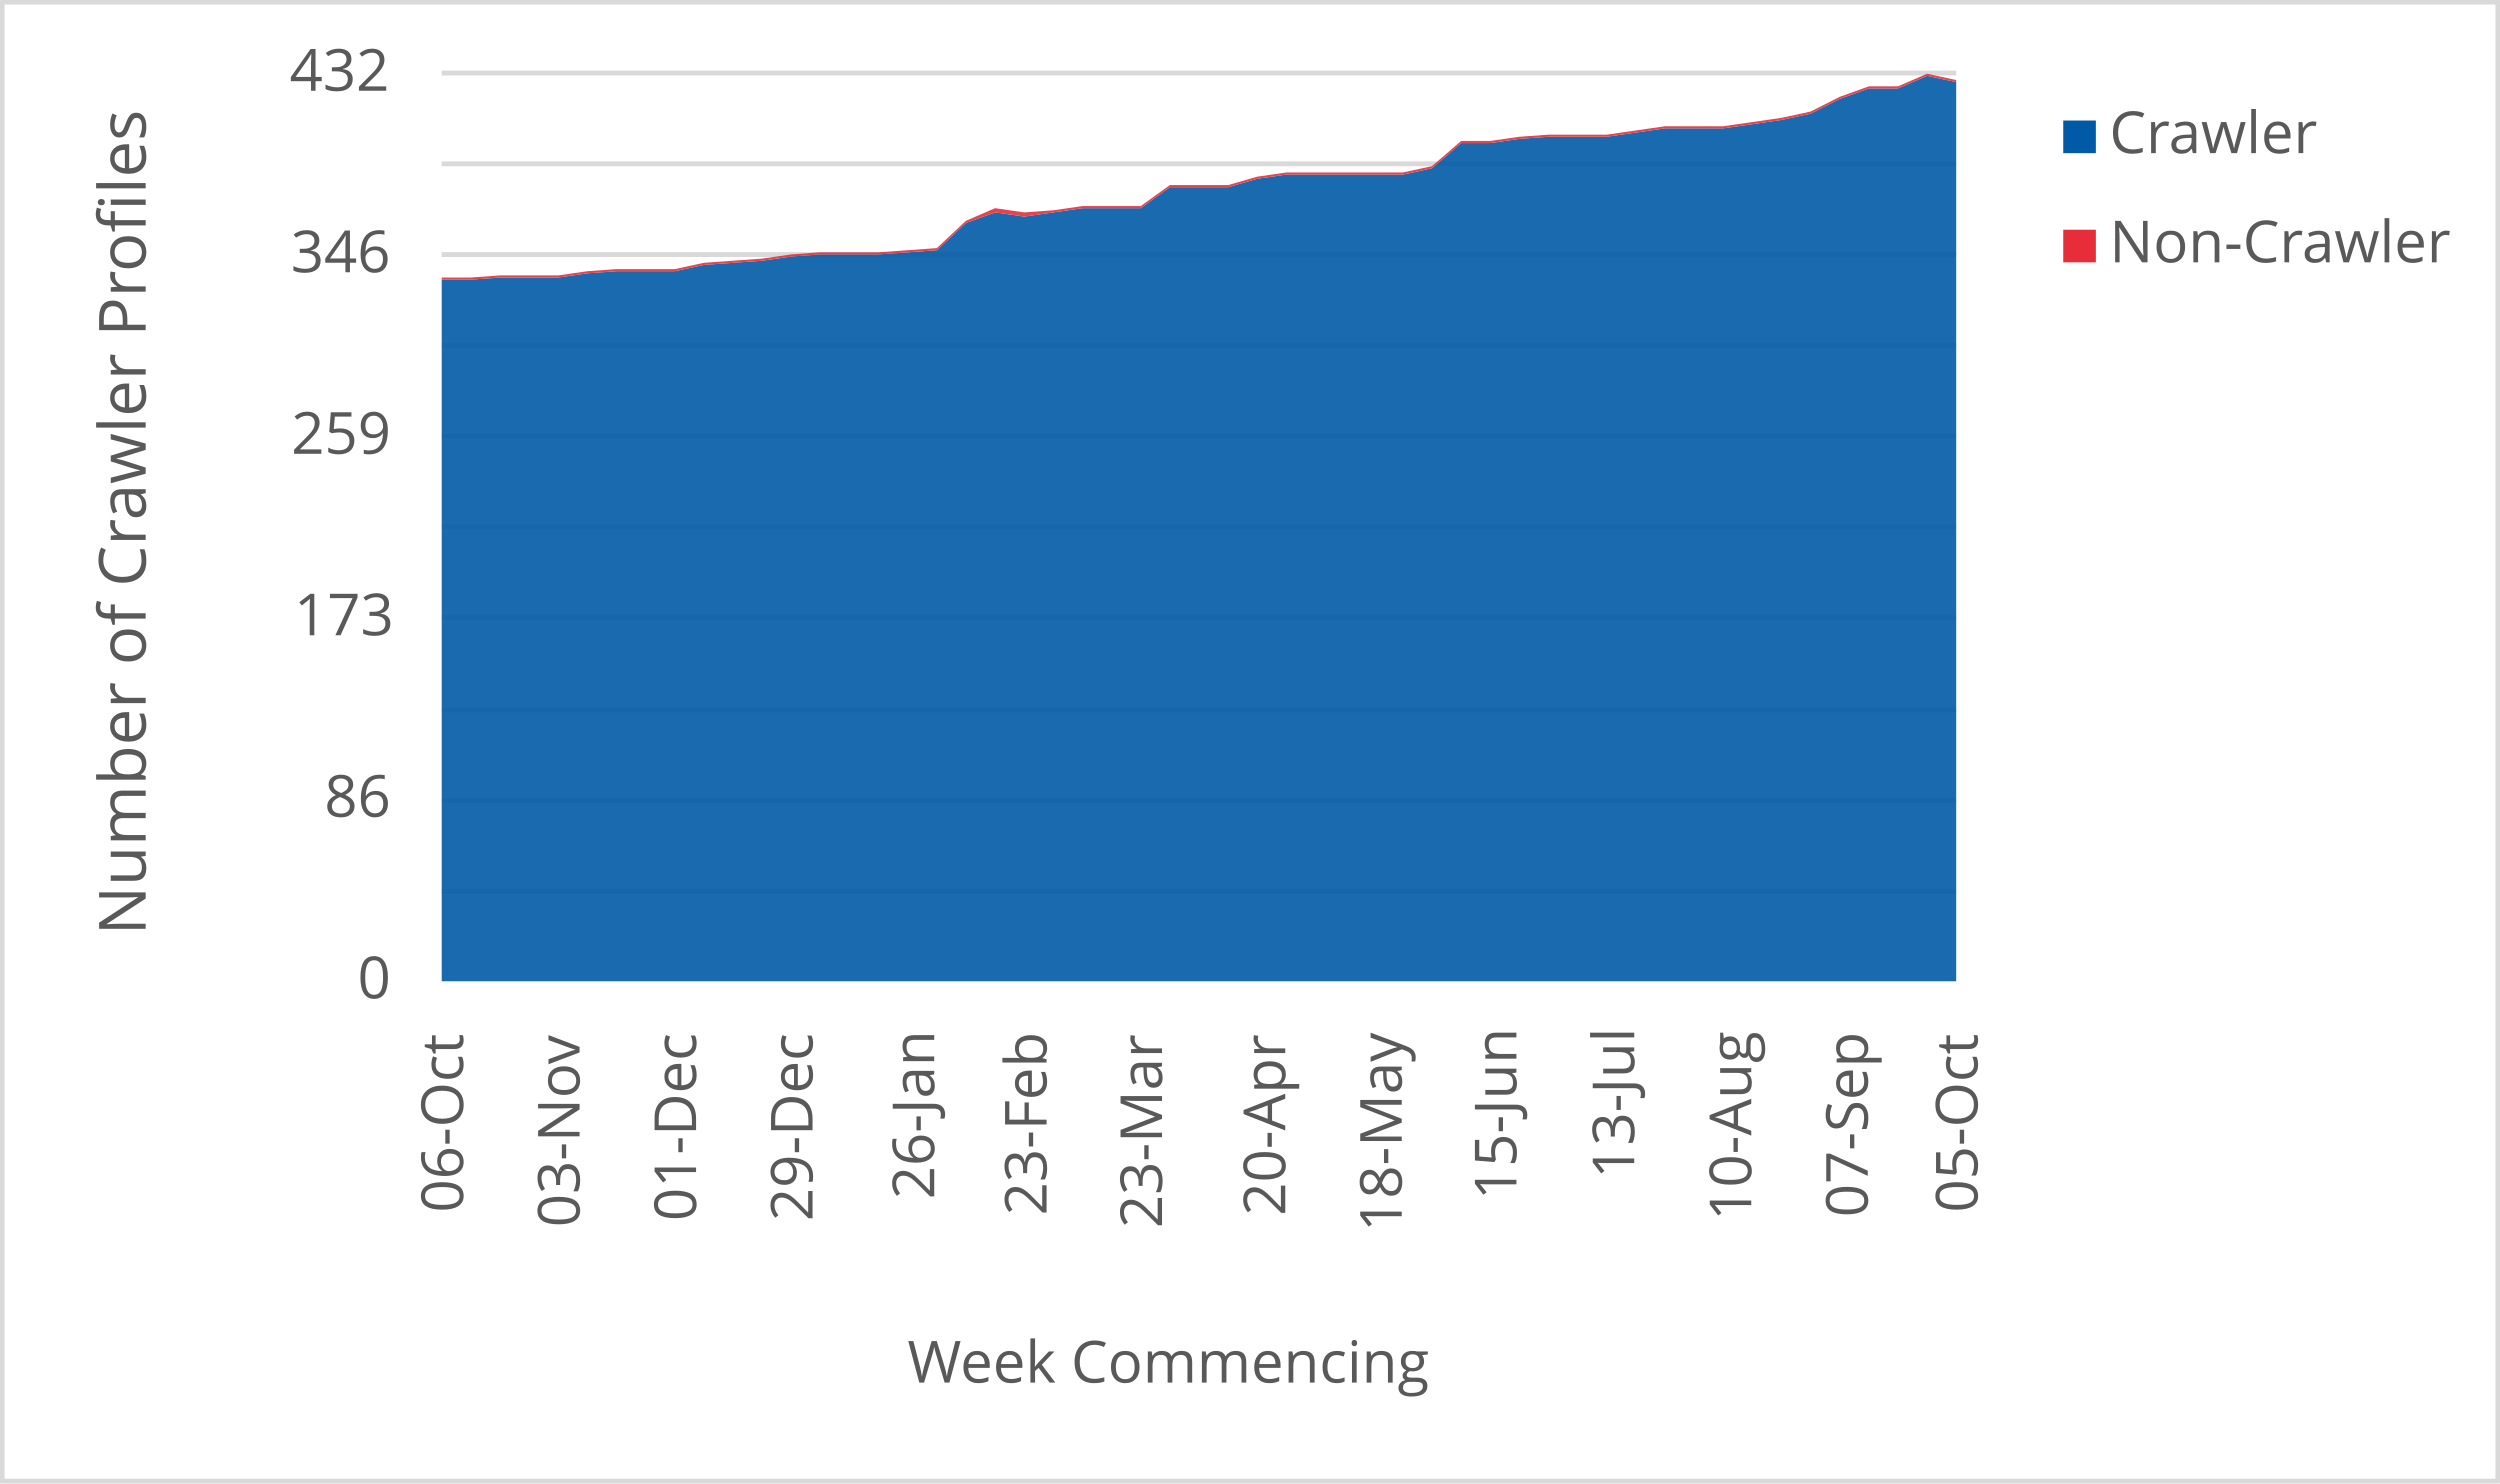
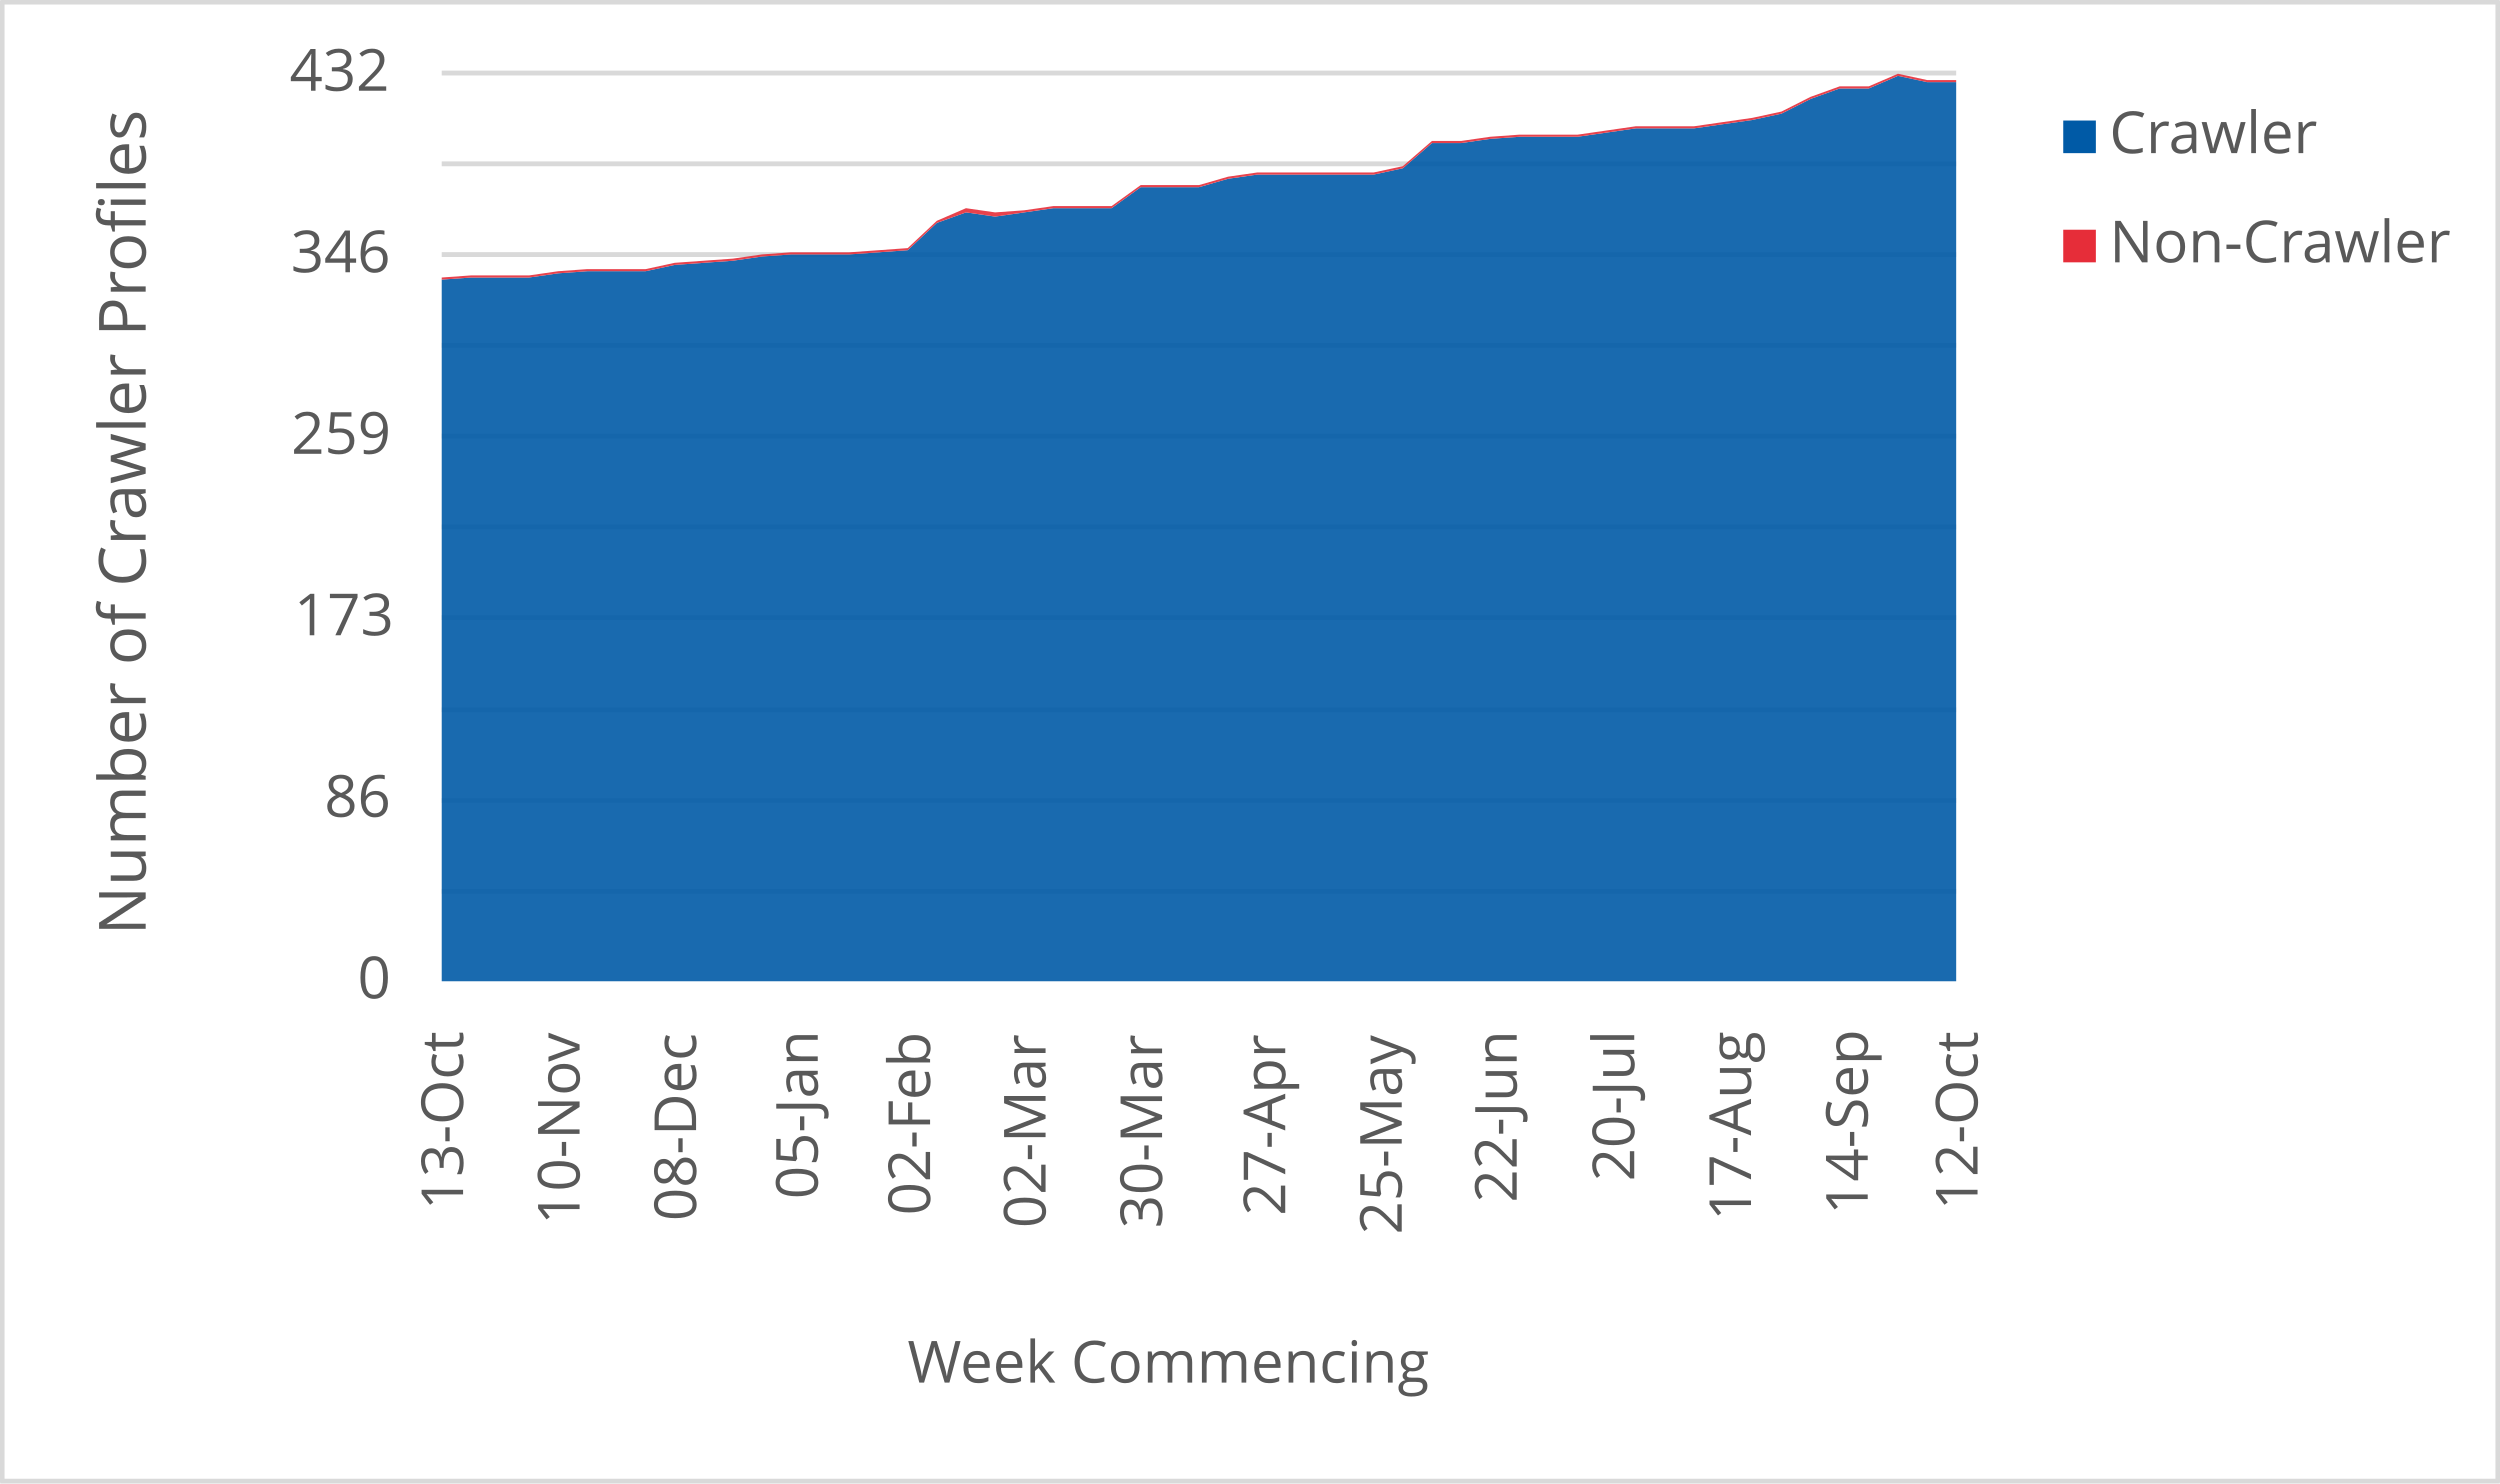
<svg xmlns="http://www.w3.org/2000/svg" width="1763" height="1046" xml:space="preserve" overflow="hidden">
  <defs>
    <clipPath id="clip0">
      <rect x="2917" y="346" width="1763" height="1046" />
    </clipPath>
  </defs>
  <g clip-path="url(#clip0)" transform="translate(-2917 -346)">
    <rect x="2918" y="347" width="1760" height="1043" fill="#FFFFFF" />
    <g>
      <path d="    M3228.5 974.532 4296.5 974.532    M3228.5 910.53 4296.5 910.53    M3228.5 846.528 4296.5 846.528    M3228.5 781.526 4296.5 781.526    M3228.5 717.524 4296.5 717.524    M3228.5 653.522 4296.5 653.522    M3228.5 589.52 4296.5 589.52    M3228.5 525.517 4296.5 525.517    M3228.5 461.515 4296.5 461.515    M3228.5 397.5 4296.5 397.5" stroke="#D9D9D9" stroke-width="3.438" stroke-linejoin="round" stroke-miterlimit="10" fill="none" />
    </g>
    <g>
      <path d="M 1038.5 4296.5 1038.5" stroke="#D9D9D9" stroke-width="3.438" stroke-linejoin="round" stroke-miterlimit="10" fill="none" fill-rule="evenodd" />
    </g>
    <g>
-       <text fill="#595959" font-family="Verdana,Open Sans,DejaVu Sans,sans-serif" font-weight="400" font-size="41" transform="matrix(6.12323e-17 -1 1 6.12323e-17 3243.565 1201.1)">06-Oct</text>
+       <text fill="#595959" font-family="Verdana,Open Sans,DejaVu Sans,sans-serif" font-weight="400" font-size="41" transform="matrix(6.12323e-17 -1 1 6.12323e-17 3243.565 1199.378)">13-Oct</text>
    </g>
    <g>
-       <text fill="#595959" font-family="Verdana,Open Sans,DejaVu Sans,sans-serif" font-weight="400" font-size="41" transform="matrix(6.12323e-17 -1 1 6.12323e-17 3325.719 1211.43)">03-Nov</text>
+       <text fill="#595959" font-family="Verdana,Open Sans,DejaVu Sans,sans-serif" font-weight="400" font-size="41" transform="matrix(6.12323e-17 -1 1 6.12323e-17 3325.719 1209.708)">10-Nov</text>
    </g>
    <g>
-       <text fill="#595959" font-family="Verdana,Open Sans,DejaVu Sans,sans-serif" font-weight="400" font-size="41" transform="matrix(6.12323e-17 -1 1 6.12323e-17 3407.872 1207.086)">01-Dec</text>
+       <text fill="#595959" font-family="Verdana,Open Sans,DejaVu Sans,sans-serif" font-weight="400" font-size="41" transform="matrix(6.12323e-17 -1 1 6.12323e-17 3407.872 1207.086)">08-Dec</text>
    </g>
    <g>
-       <text fill="#595959" font-family="Verdana,Open Sans,DejaVu Sans,sans-serif" font-weight="400" font-size="41" transform="matrix(6.12323e-17 -1 1 6.12323e-17 3490.006 1207.126)">29-Dec</text>
+       <text fill="#595959" font-family="Verdana,Open Sans,DejaVu Sans,sans-serif" font-weight="400" font-size="41" transform="matrix(6.12323e-17 -1 1 6.12323e-17 3493.68 1191.651)">05-Jan</text>
    </g>
    <g>
-       <text fill="#595959" font-family="Verdana,Open Sans,DejaVu Sans,sans-serif" font-weight="400" font-size="41" transform="matrix(6.12323e-17 -1 1 6.12323e-17 3575.814 1191.691)">26-Jan</text>
+       <text fill="#595959" font-family="Verdana,Open Sans,DejaVu Sans,sans-serif" font-weight="400" font-size="41" transform="matrix(6.12323e-17 -1 1 6.12323e-17 3572.891 1203.042)">02-Feb</text>
    </g>
    <g>
-       <text fill="#595959" font-family="Verdana,Open Sans,DejaVu Sans,sans-serif" font-weight="400" font-size="41" transform="matrix(6.12323e-17 -1 1 6.12323e-17 3655.045 1203.082)">23-Feb</text>
+       <text fill="#595959" font-family="Verdana,Open Sans,DejaVu Sans,sans-serif" font-weight="400" font-size="41" transform="matrix(6.12323e-17 -1 1 6.12323e-17 3654.334 1212.011)">02-Mar</text>
    </g>
    <g>
-       <text fill="#595959" font-family="Verdana,Open Sans,DejaVu Sans,sans-serif" font-weight="400" font-size="41" transform="matrix(6.12323e-17 -1 1 6.12323e-17 3736.468 1212.051)">23-Mar</text>
+       <text fill="#595959" font-family="Verdana,Open Sans,DejaVu Sans,sans-serif" font-weight="400" font-size="41" transform="matrix(6.12323e-17 -1 1 6.12323e-17 3736.488 1212.171)">30-Mar</text>
    </g>
    <g>
-       <text fill="#595959" font-family="Verdana,Open Sans,DejaVu Sans,sans-serif" font-weight="400" font-size="41" transform="matrix(6.12323e-17 -1 1 6.12323e-17 3823.366 1203.302)">20-Apr</text>
+       <text fill="#595959" font-family="Verdana,Open Sans,DejaVu Sans,sans-serif" font-weight="400" font-size="41" transform="matrix(6.12323e-17 -1 1 6.12323e-17 3823.346 1203.302)">27-Apr</text>
    </g>
    <g>
-       <text fill="#595959" font-family="Verdana,Open Sans,DejaVu Sans,sans-serif" font-weight="400" font-size="41" transform="matrix(6.12323e-17 -1 1 6.12323e-17 3905.5 1214.753)">18-May</text>
+       <text fill="#595959" font-family="Verdana,Open Sans,DejaVu Sans,sans-serif" font-weight="400" font-size="41" transform="matrix(6.12323e-17 -1 1 6.12323e-17 3905.5 1216.515)">25-May</text>
    </g>
    <g>
-       <text fill="#595959" font-family="Verdana,Open Sans,DejaVu Sans,sans-serif" font-weight="400" font-size="41" transform="matrix(6.12323e-17 -1 1 6.12323e-17 3986.373 1192.291)">15-Jun</text>
+       <text fill="#595959" font-family="Verdana,Open Sans,DejaVu Sans,sans-serif" font-weight="400" font-size="41" transform="matrix(6.12323e-17 -1 1 6.12323e-17 3986.583 1194.053)">22-Jun</text>
    </g>
    <g>
-       <text fill="#595959" font-family="Verdana,Open Sans,DejaVu Sans,sans-serif" font-weight="400" font-size="41" transform="matrix(6.12323e-17 -1 1 6.12323e-17 4069.467 1177.277)">13-Jul</text>
+       <text fill="#595959" font-family="Verdana,Open Sans,DejaVu Sans,sans-serif" font-weight="400" font-size="41" transform="matrix(6.12323e-17 -1 1 6.12323e-17 4069.467 1179.039)">20-Jul</text>
    </g>
    <g>
-       <text fill="#595959" font-family="Verdana,Open Sans,DejaVu Sans,sans-serif" font-weight="400" font-size="41" transform="matrix(6.12323e-17 -1 1 6.12323e-17 4151.982 1206.906)">10-Aug</text>
+       <text fill="#595959" font-family="Verdana,Open Sans,DejaVu Sans,sans-serif" font-weight="400" font-size="41" transform="matrix(6.12323e-17 -1 1 6.12323e-17 4151.811 1206.906)">17-Aug</text>
    </g>
    <g>
-       <text fill="#595959" font-family="Verdana,Open Sans,DejaVu Sans,sans-serif" font-weight="400" font-size="41" transform="matrix(6.12323e-17 -1 1 6.12323e-17 4234.135 1204.383)">07-Sep</text>
+       <text fill="#595959" font-family="Verdana,Open Sans,DejaVu Sans,sans-serif" font-weight="400" font-size="41" transform="matrix(6.12323e-17 -1 1 6.12323e-17 4234.115 1202.662)">14-Sep</text>
    </g>
    <g>
-       <text fill="#595959" font-family="Verdana,Open Sans,DejaVu Sans,sans-serif" font-weight="400" font-size="41" transform="matrix(6.12323e-17 -1 1 6.12323e-17 4311.565 1201.1)">05-Oct</text>
+       <text fill="#595959" font-family="Verdana,Open Sans,DejaVu Sans,sans-serif" font-weight="400" font-size="41" transform="matrix(6.12323e-17 -1 1 6.12323e-17 4311.565 1199.378)">12-Oct</text>
    </g>
    <g>
      <text fill="#595959" font-family="Verdana,Open Sans,DejaVu Sans,sans-serif" font-weight="400" font-size="41" transform="matrix(1 0 0 1 3169.141 1050)">0</text>
    </g>
    <g>
      <text fill="#595959" font-family="Verdana,Open Sans,DejaVu Sans,sans-serif" font-weight="400" font-size="41" transform="matrix(1 0 0 1 3145.698 922)">86</text>
    </g>
    <g>
      <text fill="#595959" font-family="Verdana,Open Sans,DejaVu Sans,sans-serif" font-weight="400" font-size="41" transform="matrix(1 0 0 1 3124.337 794)">173</text>
    </g>
    <g>
      <text fill="#595959" font-family="Verdana,Open Sans,DejaVu Sans,sans-serif" font-weight="400" font-size="41" transform="matrix(1 0 0 1 3122.375 666)">259</text>
    </g>
    <g>
      <text fill="#595959" font-family="Verdana,Open Sans,DejaVu Sans,sans-serif" font-weight="400" font-size="41" transform="matrix(1 0 0 1 3122.055 538)">346</text>
    </g>
    <g>
      <text fill="#595959" font-family="Verdana,Open Sans,DejaVu Sans,sans-serif" font-weight="400" font-size="41" transform="matrix(1 0 0 1 3121.234 410)">432</text>
    </g>
    <g>
      <text fill="#595959" font-family="Verdana,Open Sans,DejaVu Sans,sans-serif" font-weight="400" font-size="41" transform="matrix(1 0 0 1 3556.971 1321)">Week Commencing</text>
    </g>
    <g>
      <text fill="#595959" font-family="Verdana,Open Sans,DejaVu Sans,sans-serif" font-weight="400" font-size="46" transform="matrix(6.12323e-17 -1 1 6.12323e-17 3019.73 1005.486)">Number of Crawler Profiles</text>
    </g>
    <rect x="2918.5" y="347.5" width="1760" height="1043" stroke="#D9D9D9" stroke-width="3.438" stroke-linejoin="round" stroke-miterlimit="10" fill="none" />
    <g>
-       <path d="M3228.5 1038 3249.038 1038 3269.577 1038 3290.115 1038 3310.654 1038 3331.192 1038 3351.731 1038 3372.269 1038 3392.808 1038 3413.346 1038 3433.885 1038 3454.423 1038 3474.962 1038 3495.5 1038 3516.038 1038 3536.577 1038 3557.115 1038 3577.654 1038 3598.192 1038 3618.731 1038 3639.269 1038 3659.808 1038 3680.346 1038 3700.885 1038 3721.423 1038 3741.962 1038 3762.5 1038 3783.038 1038 3803.577 1038 3824.115 1038 3844.654 1038 3865.192 1038 3885.731 1038 3906.269 1038 3926.808 1038 3947.346 1038 3967.885 1038 3988.423 1038 4008.962 1038 4029.5 1038 4050.038 1038 4070.577 1038 4091.115 1038 4111.654 1038 4132.192 1038 4152.731 1038 4173.269 1038 4193.808 1038 4214.346 1038 4234.885 1038 4255.423 1038 4275.962 1038 4296.5 1038 4296.5 403.926 4275.962 399.481 4255.423 408.37 4234.885 408.37 4214.346 415.778 4193.808 426.148 4173.269 430.593 4152.731 433.556 4132.192 436.519 4111.654 436.519 4091.115 436.519 4070.577 439.481 4050.038 442.444 4029.5 442.444 4008.962 442.444 3988.423 443.926 3967.885 446.889 3947.346 446.889 3926.808 464.667 3906.269 469.111 3885.731 469.111 3865.192 469.111 3844.654 469.111 3824.115 469.111 3803.577 472.074 3783.038 478 3762.5 478 3741.962 478 3721.423 492.815 3700.885 492.815 3680.346 492.815 3659.808 495.778 3639.269 498.741 3618.731 495.778 3598.192 503.185 3577.654 522.444 3557.115 523.926 3536.577 525.407 3516.038 525.407 3495.5 525.407 3474.962 526.889 3454.423 529.852 3433.885 531.333 3413.346 532.815 3392.808 537.259 3372.269 537.259 3351.731 537.259 3331.192 538.741 3310.654 541.704 3290.115 541.704 3269.577 541.704 3249.038 543.185 3228.5 543.185 3228.5 1038Z" fill="#005aa6" opacity="0.9" />
+       <path d="M3228.5 1038 3249.038 1038 3269.577 1038 3290.115 1038 3310.654 1038 3331.192 1038 3351.731 1038 3372.269 1038 3392.808 1038 3413.346 1038 3433.885 1038 3454.423 1038 3474.962 1038 3495.5 1038 3516.038 1038 3536.577 1038 3557.115 1038 3577.654 1038 3598.192 1038 3618.731 1038 3639.269 1038 3659.808 1038 3680.346 1038 3700.885 1038 3721.423 1038 3741.962 1038 3762.5 1038 3783.038 1038 3803.577 1038 3824.115 1038 3844.654 1038 3865.192 1038 3885.731 1038 3906.269 1038 3926.808 1038 3947.346 1038 3967.885 1038 3988.423 1038 4008.962 1038 4029.5 1038 4050.038 1038 4070.577 1038 4091.115 1038 4111.654 1038 4132.192 1038 4152.731 1038 4173.269 1038 4193.808 1038 4214.346 1038 4234.885 1038 4255.423 1038 4275.962 1038 4296.5 1038 4296.5 403.926 4275.962 403.926 4255.423 399.481 4234.885 408.37 4214.346 408.37 4193.808 415.778 4173.269 426.148 4152.731 430.593 4132.192 433.556 4111.654 436.519 4091.115 436.519 4070.577 436.519 4050.038 439.481 4029.5 442.444 4008.962 442.444 3988.423 442.444 3967.885 443.926 3947.346 446.889 3926.808 446.889 3906.269 464.667 3885.731 469.111 3865.192 469.111 3844.654 469.111 3824.115 469.111 3803.577 469.111 3783.038 472.074 3762.5 478 3741.962 478 3721.423 478 3700.885 492.815 3680.346 492.815 3659.808 492.815 3639.269 495.778 3618.731 498.741 3598.192 495.778 3577.654 503.185 3557.115 522.444 3536.577 523.926 3516.038 525.407 3495.5 525.407 3474.962 525.407 3454.423 526.889 3433.885 529.852 3413.346 531.333 3392.808 532.815 3372.269 537.259 3351.731 537.259 3331.192 537.259 3310.654 538.741 3290.115 541.704 3269.577 541.704 3249.038 541.704 3228.5 543.185 3228.5 1038Z" fill="#005aa6" opacity="0.9" />
    </g>
    <g>
-       <path d="M3228.5 543.185 3249.038 543.185 3269.577 541.704 3290.115 541.704 3310.654 541.704 3331.192 538.741 3351.731 537.259 3372.269 537.259 3392.808 537.259 3413.346 532.815 3433.885 531.333 3454.423 529.852 3474.962 526.889 3495.5 525.407 3516.038 525.407 3536.577 525.407 3557.115 523.926 3577.654 522.444 3598.192 503.185 3618.731 495.778 3639.269 498.741 3659.808 495.778 3680.346 492.815 3700.885 492.815 3721.423 492.815 3741.962 478 3762.5 478 3783.038 478 3803.577 472.074 3824.115 469.111 3844.654 469.111 3865.192 469.111 3885.731 469.111 3906.269 469.111 3926.808 464.667 3947.346 446.889 3967.885 446.889 3988.423 443.926 4008.962 442.444 4029.5 442.444 4050.038 442.444 4070.577 439.481 4091.115 436.519 4111.654 436.519 4132.192 436.519 4152.731 433.556 4173.269 430.593 4193.808 426.148 4214.346 415.778 4234.885 408.37 4255.423 408.37 4275.962 399.481 4296.5 403.926 4296.5 402.444 4275.962 398 4255.423 406.889 4234.885 406.889 4214.346 414.296 4193.808 424.667 4173.269 429.111 4152.731 432.074 4132.192 435.037 4111.654 435.037 4091.115 435.037 4070.577 438 4050.038 440.963 4029.5 440.963 4008.962 440.963 3988.423 442.444 3967.885 445.407 3947.346 445.407 3926.808 463.185 3906.269 467.63 3885.731 467.63 3865.192 467.63 3844.654 467.63 3824.115 467.63 3803.577 470.593 3783.038 476.519 3762.5 476.519 3741.962 476.519 3721.423 491.333 3700.885 491.333 3680.346 491.333 3659.808 494.296 3639.269 495.778 3618.731 492.815 3598.192 501.704 3577.654 520.963 3557.115 522.444 3536.577 523.926 3516.038 523.926 3495.5 523.926 3474.962 525.407 3454.423 528.37 3433.885 529.852 3413.346 531.333 3392.808 535.778 3372.269 535.778 3351.731 535.778 3331.192 537.259 3310.654 540.222 3290.115 540.222 3269.577 540.222 3249.038 541.704 3228.5 541.704 3228.5 543.185Z" fill="#e62d39" opacity="0.9" />
+       <path d="M3228.5 543.185 3249.038 541.704 3269.577 541.704 3290.115 541.704 3310.654 538.741 3331.192 537.259 3351.731 537.259 3372.269 537.259 3392.808 532.815 3413.346 531.333 3433.885 529.852 3454.423 526.889 3474.962 525.407 3495.5 525.407 3516.038 525.407 3536.577 523.926 3557.115 522.444 3577.654 503.185 3598.192 495.778 3618.731 498.741 3639.269 495.778 3659.808 492.815 3680.346 492.815 3700.885 492.815 3721.423 478 3741.962 478 3762.5 478 3783.038 472.074 3803.577 469.111 3824.115 469.111 3844.654 469.111 3865.192 469.111 3885.731 469.111 3906.269 464.667 3926.808 446.889 3947.346 446.889 3967.885 443.926 3988.423 442.444 4008.962 442.444 4029.5 442.444 4050.038 439.481 4070.577 436.519 4091.115 436.519 4111.654 436.519 4132.192 433.556 4152.731 430.593 4173.269 426.148 4193.808 415.778 4214.346 408.37 4234.885 408.37 4255.423 399.481 4275.962 403.926 4296.5 403.926 4296.5 402.444 4275.962 402.444 4255.423 398 4234.885 406.889 4214.346 406.889 4193.808 414.296 4173.269 424.667 4152.731 429.111 4132.192 432.074 4111.654 435.037 4091.115 435.037 4070.577 435.037 4050.038 438 4029.5 440.963 4008.962 440.963 3988.423 440.963 3967.885 442.444 3947.346 445.407 3926.808 445.407 3906.269 463.185 3885.731 467.63 3865.192 467.63 3844.654 467.63 3824.115 467.63 3803.577 467.63 3783.038 470.593 3762.5 476.519 3741.962 476.519 3721.423 476.519 3700.885 491.333 3680.346 491.333 3659.808 491.333 3639.269 494.296 3618.731 495.778 3598.192 492.815 3577.654 501.704 3557.115 520.963 3536.577 522.444 3516.038 523.926 3495.5 523.926 3474.962 523.926 3454.423 525.407 3433.885 528.37 3413.346 529.852 3392.808 531.333 3372.269 535.778 3351.731 535.778 3331.192 535.778 3310.654 537.259 3290.115 540.222 3269.577 540.222 3249.038 540.222 3228.5 541.704 3228.5 543.185Z" fill="#e62d39" opacity="0.9" />
    </g>
    <g>
      <rect x="4372" y="431" width="23" height="23" fill="#005aa6" />
    </g>
    <g>
      <text fill="#595959" font-family="Verdana,Open Sans,DejaVu Sans,sans-serif" font-weight="400" font-size="41" transform="matrix(1 0 0 1 4404.56 454)">Crawler</text>
    </g>
    <g>
      <rect x="4372" y="508" width="23" height="23" fill="#e62d39" />
    </g>
    <g>
      <text fill="#595959" font-family="Verdana,Open Sans,DejaVu Sans,sans-serif" font-weight="400" font-size="41" transform="matrix(1 0 0 1 4404.56 531)">Non-Crawler</text>
    </g>
  </g>
</svg>
